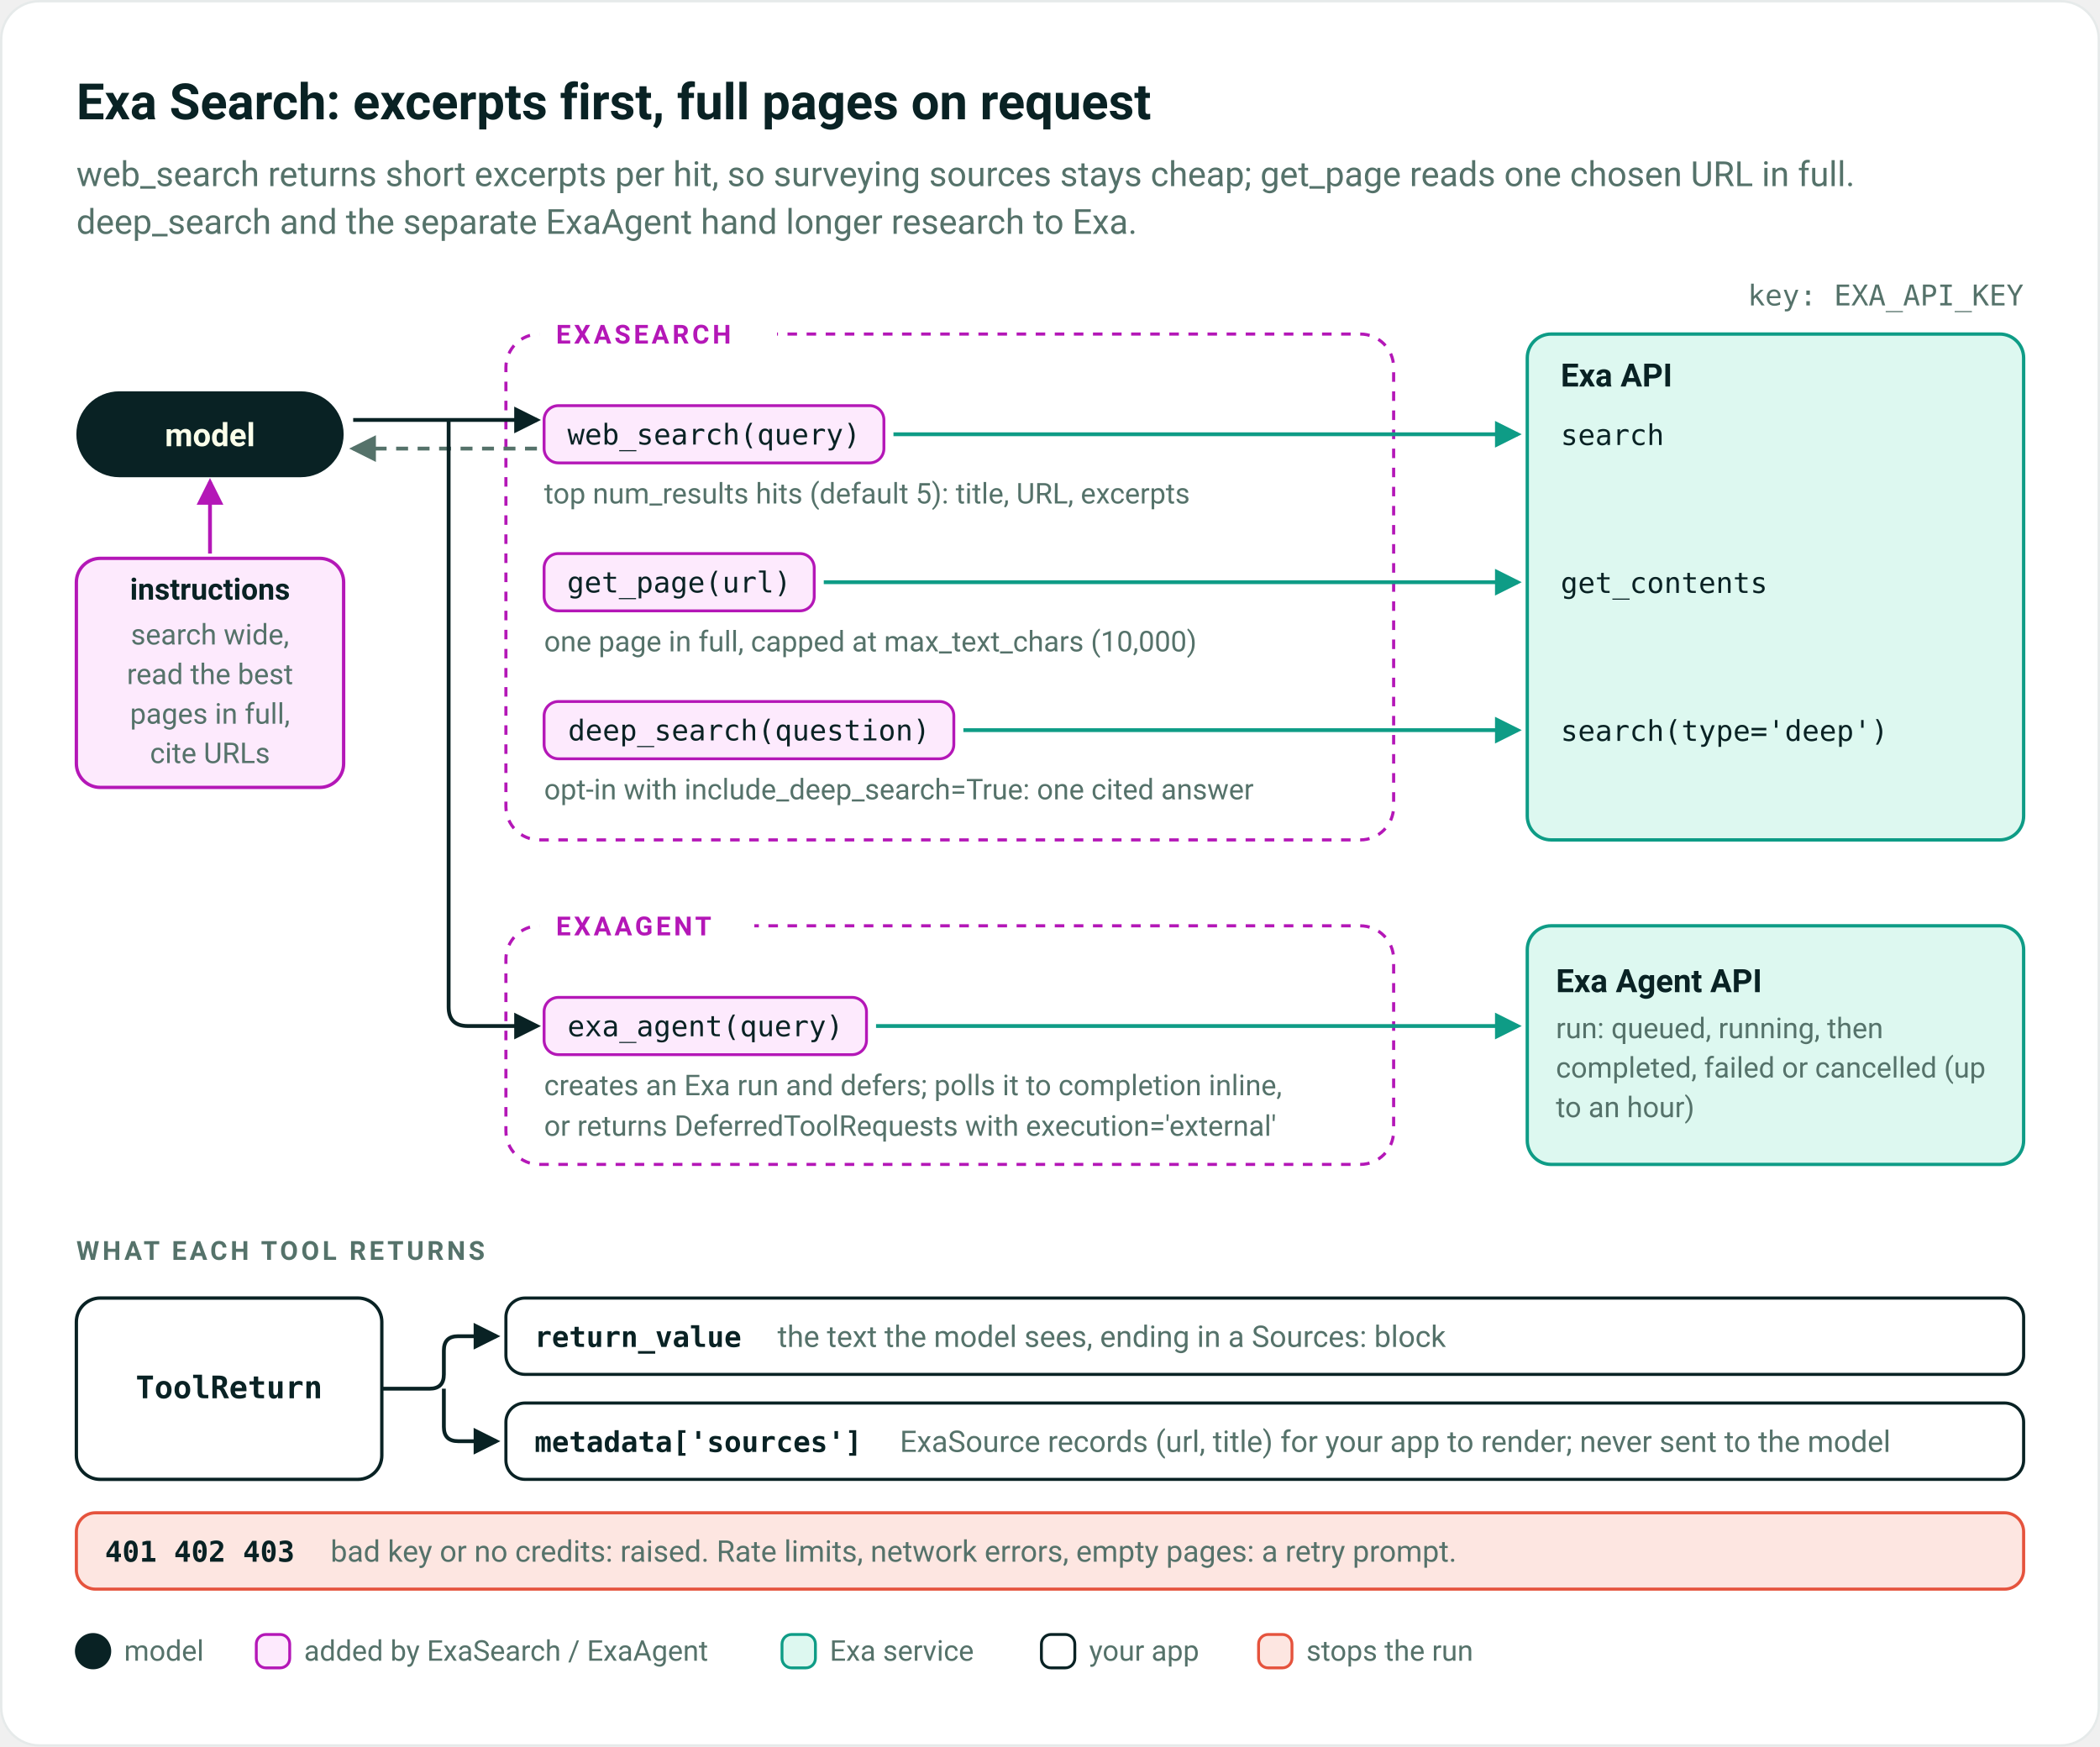
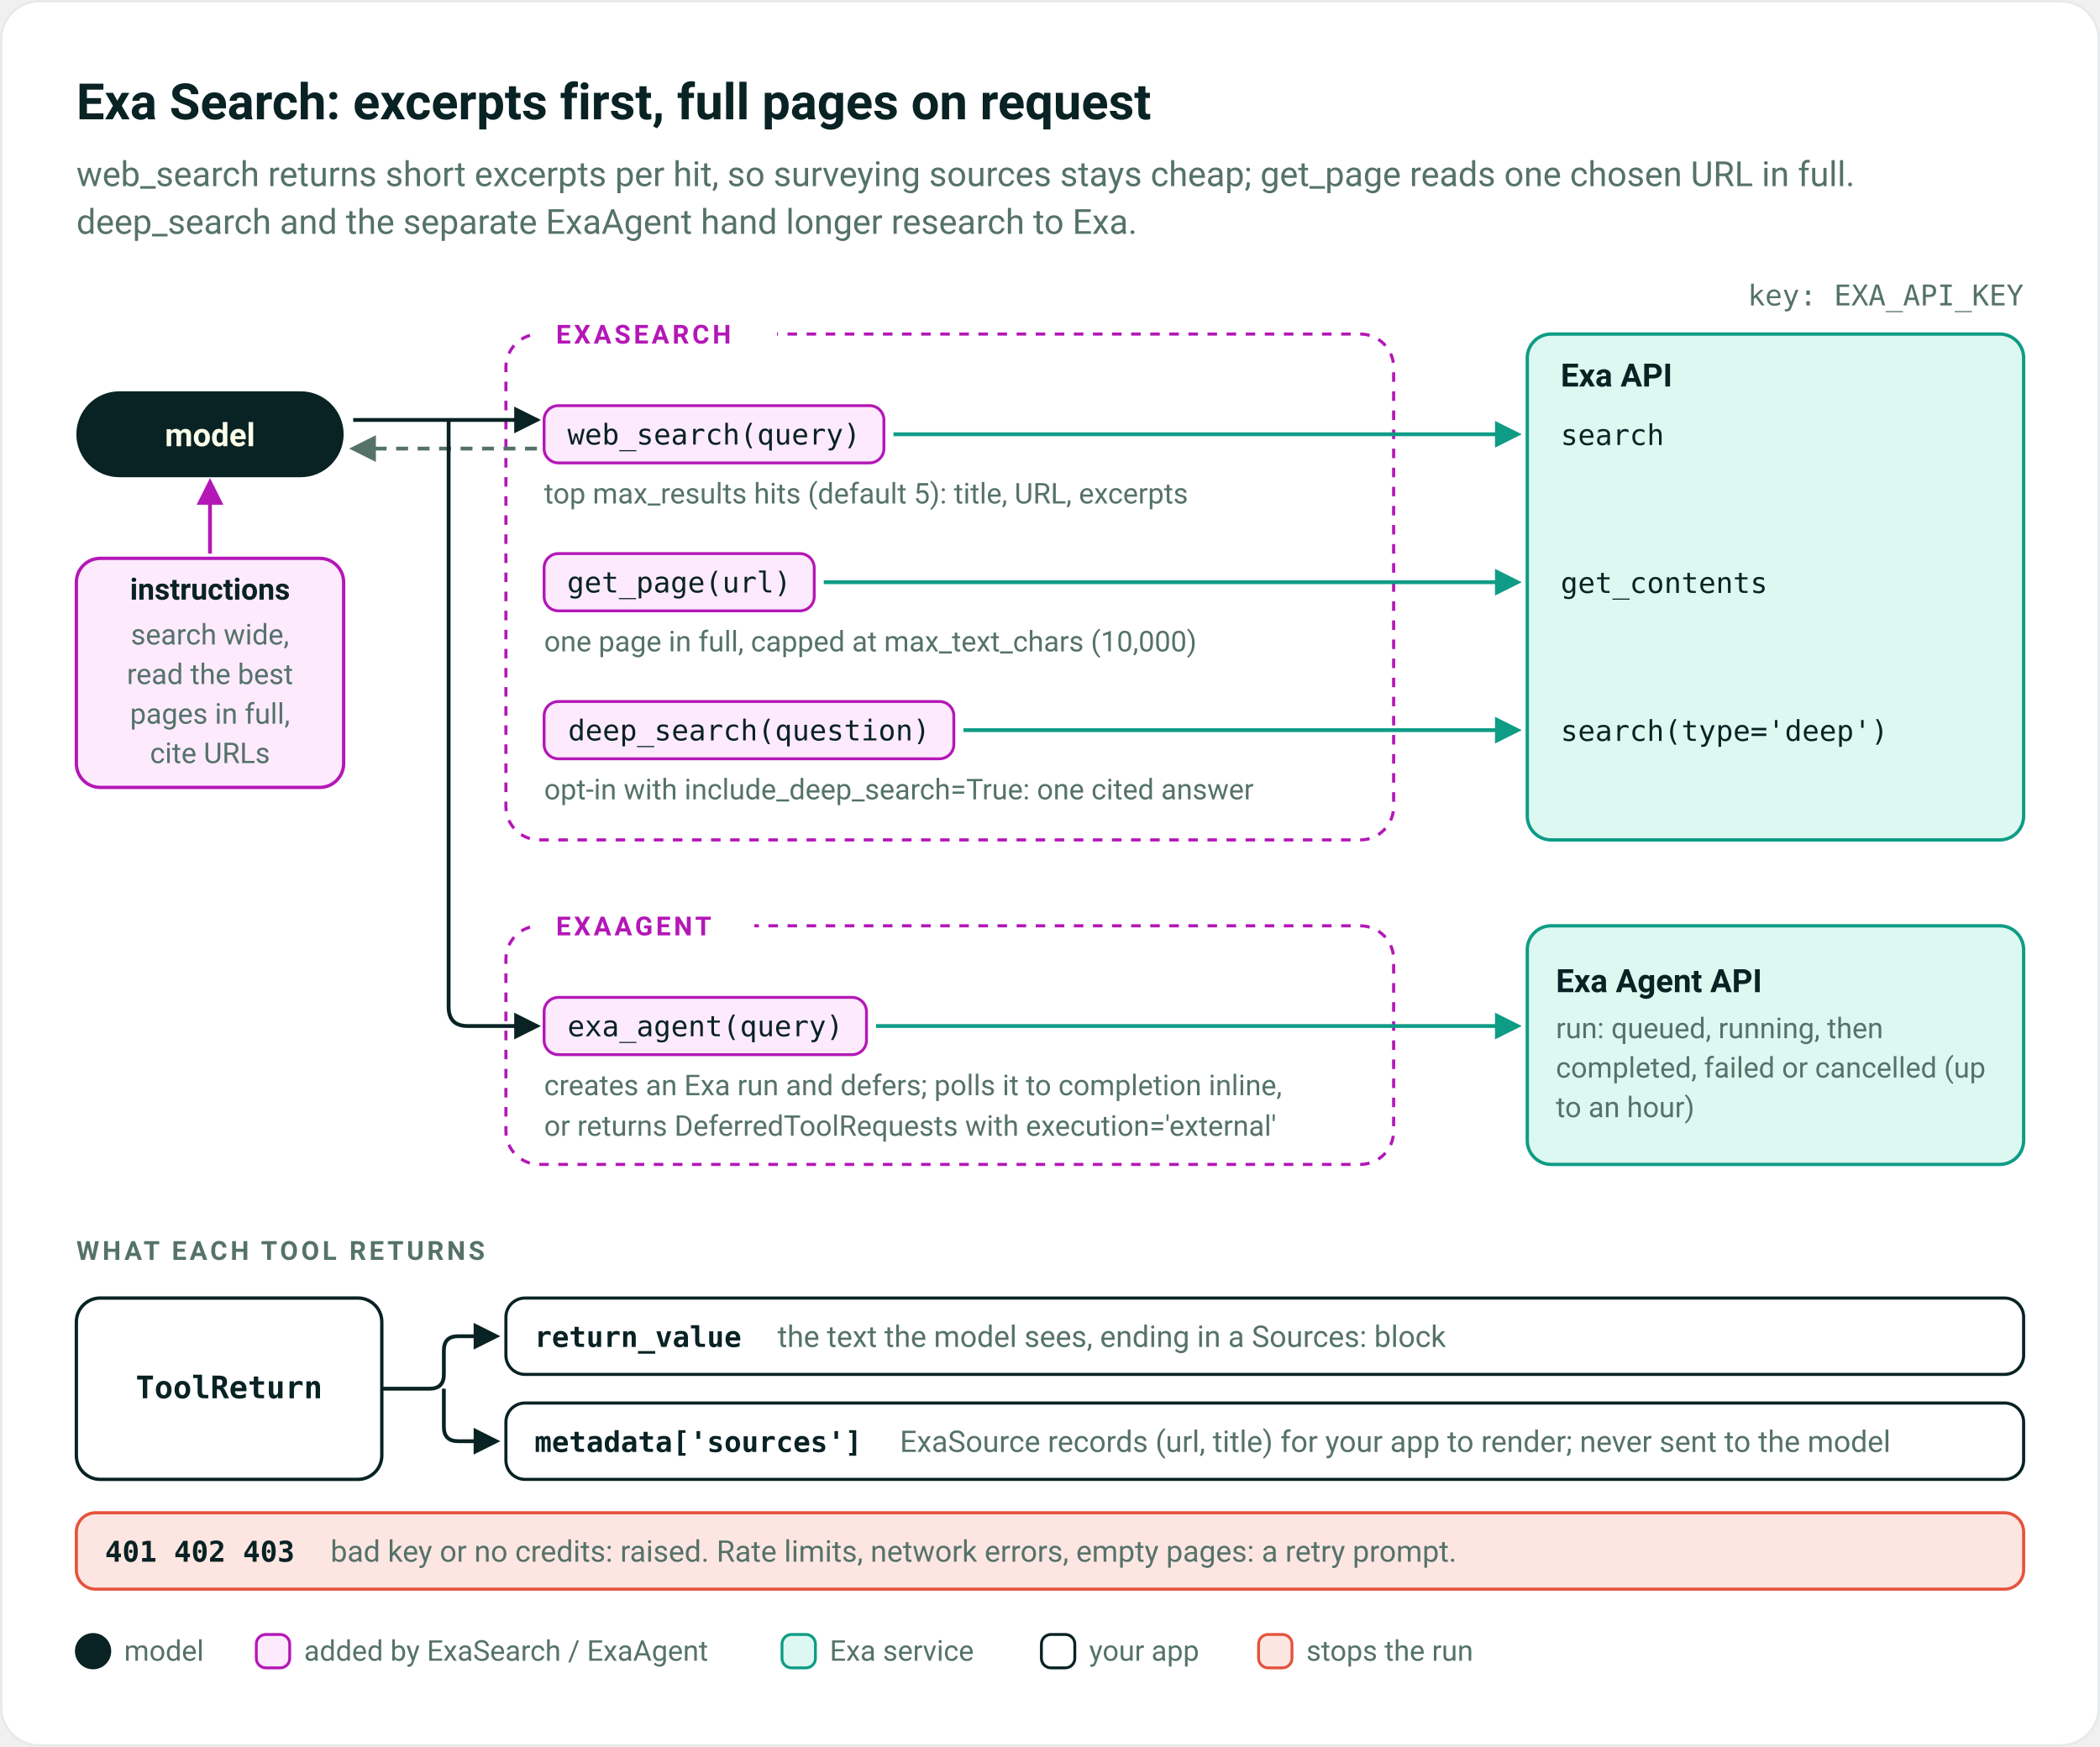
<svg xmlns="http://www.w3.org/2000/svg" width="880" height="732" viewBox="0 0 880 732" role="img" aria-labelledby="t d">
  <defs>
    <marker id="ai" viewBox="0 0 10 10" refX="8.5" refY="5" markerWidth="7" markerHeight="7" orient="auto-start-reverse">
      <path d="M0 0L10 5L0 10z" fill="#092224" />
    </marker>
    <marker id="am" viewBox="0 0 10 10" refX="8.5" refY="5" markerWidth="7" markerHeight="7" orient="auto-start-reverse">
      <path d="M0 0L10 5L0 10z" fill="#55726A" />
    </marker>
    <marker id="al" viewBox="0 0 10 10" refX="8.5" refY="5" markerWidth="7" markerHeight="7" orient="auto-start-reverse">
      <path d="M0 0L10 5L0 10z" fill="#B417B7" />
    </marker>
    <marker id="al2" viewBox="0 0 10 10" refX="8.5" refY="5" markerWidth="7" markerHeight="7" orient="auto-start-reverse">
      <path d="M0 0L10 5L0 10z" fill="#E520E9" />
    </marker>
    <marker id="ap" viewBox="0 0 10 10" refX="8.5" refY="5" markerWidth="7" markerHeight="7" orient="auto-start-reverse">
      <path d="M0 0L10 5L0 10z" fill="#7B57E8" />
    </marker>
    <marker id="aa" viewBox="0 0 10 10" refX="8.5" refY="5" markerWidth="7" markerHeight="7" orient="auto-start-reverse">
      <path d="M0 0L10 5L0 10z" fill="#0E9C86" />
    </marker>
    <marker id="ac" viewBox="0 0 10 10" refX="8.5" refY="5" markerWidth="7" markerHeight="7" orient="auto-start-reverse">
      <path d="M0 0L10 5L0 10z" fill="#E5533D" />
    </marker>
    <marker id="af" viewBox="0 0 10 10" refX="8.5" refY="5" markerWidth="7" markerHeight="7" orient="auto-start-reverse">
      <path d="M0 0L10 5L0 10z" fill="#8FA8A3" />
    </marker>
    <marker id="ao" viewBox="0 0 10 10" refX="8.5" refY="5" markerWidth="7" markerHeight="7" orient="auto-start-reverse">
      <path d="M0 0L10 5L0 10z" fill="#97998B" />
    </marker>
  </defs>
  <rect x="0.5" y="0.5" width="879" height="731" rx="16" fill="#FFFFFF" stroke="#E6EAEA" />
  <text x="32" y="50" font-size="21" fill="#092224" text-anchor="start" font-weight="700" font-family="ui-sans-serif, system-ui, -apple-system, 'Segoe UI', Roboto, Helvetica, Arial, sans-serif">Exa Search: excerpts first, full pages on request</text>
  <text x="32" y="78" font-size="14.5" fill="#55726A" text-anchor="start" font-weight="400" font-family="ui-sans-serif, system-ui, -apple-system, 'Segoe UI', Roboto, Helvetica, Arial, sans-serif">web_search returns short excerpts per hit, so surveying sources stays cheap; get_page reads one chosen URL in full.</text>
  <text x="32" y="98" font-size="14.5" fill="#55726A" text-anchor="start" font-weight="400" font-family="ui-sans-serif, system-ui, -apple-system, 'Segoe UI', Roboto, Helvetica, Arial, sans-serif">deep_search and the separate ExaAgent hand longer research to Exa.</text>
  <rect x="212" y="140" width="372" height="212" rx="14" fill="none" stroke="#B417B7" stroke-width="1.3" stroke-dasharray="4 4" />
  <rect x="226" y="132" width="99.6" height="16" rx="4" fill="#FFFFFF" />
  <text letter-spacing="1.3" x="233" y="144" font-size="11" fill="#B417B7" text-anchor="start" font-weight="700" font-family="ui-sans-serif, system-ui, -apple-system, 'Segoe UI', Roboto, Helvetica, Arial, sans-serif">EXASEARCH</text>
  <rect x="228" y="170" width="142.4" height="24" rx="6" fill="#FDEAFD" stroke="#B417B7" stroke-width="1.2" />
  <text x="299.2" y="186.3" font-size="12" fill="#092224" text-anchor="middle" font-weight="500" font-family="ui-monospace, 'SF Mono', Menlo, Consolas, monospace">web_search(query)</text>
-   <text x="228" y="211" font-size="12" fill="#55726A" text-anchor="start" font-weight="400" font-family="ui-sans-serif, system-ui, -apple-system, 'Segoe UI', Roboto, Helvetica, Arial, sans-serif">top num_results hits (default 5): title, URL, excerpts</text>
+   <text x="228" y="211" font-size="12" fill="#55726A" text-anchor="start" font-weight="400" font-family="ui-sans-serif, system-ui, -apple-system, 'Segoe UI', Roboto, Helvetica, Arial, sans-serif">top max_results hits (default 5): title, URL, excerpts</text>
  <rect x="228" y="232" width="113.2" height="24" rx="6" fill="#FDEAFD" stroke="#B417B7" stroke-width="1.2" />
  <text x="284.6" y="248.3" font-size="12" fill="#092224" text-anchor="middle" font-weight="500" font-family="ui-monospace, 'SF Mono', Menlo, Consolas, monospace">get_page(url)</text>
  <text x="228" y="273" font-size="12" fill="#55726A" text-anchor="start" font-weight="400" font-family="ui-sans-serif, system-ui, -apple-system, 'Segoe UI', Roboto, Helvetica, Arial, sans-serif">one page in full, capped at max_text_chars (10,000)</text>
  <rect x="228" y="294" width="171.7" height="24" rx="6" fill="#FDEAFD" stroke="#B417B7" stroke-width="1.2" />
  <text x="313.9" y="310.3" font-size="12" fill="#092224" text-anchor="middle" font-weight="500" font-family="ui-monospace, 'SF Mono', Menlo, Consolas, monospace">deep_search(question)</text>
  <text x="228" y="335" font-size="12" fill="#55726A" text-anchor="start" font-weight="400" font-family="ui-sans-serif, system-ui, -apple-system, 'Segoe UI', Roboto, Helvetica, Arial, sans-serif">opt-in with include_deep_search=True: one cited answer</text>
  <rect x="212" y="388" width="372" height="100" rx="14" fill="none" stroke="#B417B7" stroke-width="1.3" stroke-dasharray="4 4" />
  <rect x="226" y="380" width="90.1" height="16" rx="4" fill="#FFFFFF" />
  <text letter-spacing="1.3" x="233" y="392" font-size="11" fill="#B417B7" text-anchor="start" font-weight="700" font-family="ui-sans-serif, system-ui, -apple-system, 'Segoe UI', Roboto, Helvetica, Arial, sans-serif">EXAAGENT</text>
  <rect x="228" y="418" width="135.1" height="24" rx="6" fill="#FDEAFD" stroke="#B417B7" stroke-width="1.2" />
  <text x="295.6" y="434.3" font-size="12" fill="#092224" text-anchor="middle" font-weight="500" font-family="ui-monospace, 'SF Mono', Menlo, Consolas, monospace">exa_agent(query)</text>
  <text x="228" y="459" font-size="12" fill="#55726A" text-anchor="start" font-weight="400" font-family="ui-sans-serif, system-ui, -apple-system, 'Segoe UI', Roboto, Helvetica, Arial, sans-serif">creates an Exa run and defers; polls it to completion inline,</text>
  <text x="228" y="476" font-size="12" fill="#55726A" text-anchor="start" font-weight="400" font-family="ui-sans-serif, system-ui, -apple-system, 'Segoe UI', Roboto, Helvetica, Arial, sans-serif">or returns DeferredToolRequests with execution='external'</text>
  <rect x="32" y="164" width="112" height="36" rx="18" fill="#092224" />
  <text x="88" y="187" font-size="13.5" fill="#FBFFEA" text-anchor="middle" font-weight="700" font-family="ui-sans-serif, system-ui, -apple-system, 'Segoe UI', Roboto, Helvetica, Arial, sans-serif">model</text>
  <rect x="32" y="234" width="112" height="96" rx="10" fill="#FDEAFD" stroke="#B417B7" stroke-width="1.4" />
  <text x="88" y="251.3" font-size="12.5" fill="#092224" text-anchor="middle" font-weight="600" font-family="ui-sans-serif, system-ui, -apple-system, 'Segoe UI', Roboto, Helvetica, Arial, sans-serif">instructions</text>
  <text x="88" y="270.1" font-size="12" fill="#55726A" text-anchor="middle" font-weight="400" font-family="ui-sans-serif, system-ui, -apple-system, 'Segoe UI', Roboto, Helvetica, Arial, sans-serif">search wide,</text>
  <text x="88" y="286.7" font-size="12" fill="#55726A" text-anchor="middle" font-weight="400" font-family="ui-sans-serif, system-ui, -apple-system, 'Segoe UI', Roboto, Helvetica, Arial, sans-serif">read the best</text>
  <text x="88" y="303.3" font-size="12" fill="#55726A" text-anchor="middle" font-weight="400" font-family="ui-sans-serif, system-ui, -apple-system, 'Segoe UI', Roboto, Helvetica, Arial, sans-serif">pages in full,</text>
  <text x="88" y="319.8" font-size="12" fill="#55726A" text-anchor="middle" font-weight="400" font-family="ui-sans-serif, system-ui, -apple-system, 'Segoe UI', Roboto, Helvetica, Arial, sans-serif">cite URLs</text>
  <line x1="88" y1="232" x2="88" y2="202" stroke="#B417B7" stroke-width="1.6" marker-end="url(#al)" />
  <line x1="148" y1="176" x2="225" y2="176" stroke="#092224" stroke-width="1.6" marker-end="url(#ai)" />
  <line x1="225" y1="188" x2="148" y2="188" stroke="#55726A" stroke-width="1.6" stroke-dasharray="5 4" marker-end="url(#am)" />
  <path d="M 188 176 L 188 422 Q 188 430 196 430 L 225 430" stroke="#092224" stroke-width="1.6" fill="none" marker-end="url(#ai)" />
  <rect x="640" y="140" width="208" height="212" rx="10" fill="#DDF8F0" stroke="#0E9C86" stroke-width="1.4" />
  <text x="654" y="162" font-size="13.5" fill="#092224" text-anchor="start" font-weight="600" font-family="ui-sans-serif, system-ui, -apple-system, 'Segoe UI', Roboto, Helvetica, Arial, sans-serif">Exa API</text>
  <text x="654" y="186.5" font-size="12" fill="#092224" text-anchor="start" font-weight="400" font-family="ui-monospace, 'SF Mono', Menlo, Consolas, monospace">search</text>
  <text x="654" y="248.5" font-size="12" fill="#092224" text-anchor="start" font-weight="400" font-family="ui-monospace, 'SF Mono', Menlo, Consolas, monospace">get_contents</text>
  <text x="654" y="310.5" font-size="12" fill="#092224" text-anchor="start" font-weight="400" font-family="ui-monospace, 'SF Mono', Menlo, Consolas, monospace">search(type='deep')</text>
  <text x="848" y="128" font-size="12" fill="#55726A" text-anchor="end" font-weight="400" font-family="ui-monospace, 'SF Mono', Menlo, Consolas, monospace">key: EXA_API_KEY</text>
  <line x1="374.4" y1="182" x2="636" y2="182" stroke="#0E9C86" stroke-width="1.6" marker-end="url(#aa)" />
  <line x1="345.2" y1="244" x2="636" y2="244" stroke="#0E9C86" stroke-width="1.6" marker-end="url(#aa)" />
  <line x1="403.7" y1="306" x2="636" y2="306" stroke="#0E9C86" stroke-width="1.6" marker-end="url(#aa)" />
  <rect x="640" y="388" width="208" height="100" rx="10" fill="#DDF8F0" stroke="#0E9C86" stroke-width="1.4" />
  <text x="652" y="415.8" font-size="13.5" fill="#092224" text-anchor="start" font-weight="600" font-family="ui-sans-serif, system-ui, -apple-system, 'Segoe UI', Roboto, Helvetica, Arial, sans-serif">Exa Agent API</text>
  <text x="652" y="435.1" font-size="12" fill="#55726A" text-anchor="start" font-weight="400" font-family="ui-sans-serif, system-ui, -apple-system, 'Segoe UI', Roboto, Helvetica, Arial, sans-serif">run: queued, running, then</text>
  <text x="652" y="451.6" font-size="12" fill="#55726A" text-anchor="start" font-weight="400" font-family="ui-sans-serif, system-ui, -apple-system, 'Segoe UI', Roboto, Helvetica, Arial, sans-serif">completed, failed or cancelled (up</text>
  <text x="652" y="468.2" font-size="12" fill="#55726A" text-anchor="start" font-weight="400" font-family="ui-sans-serif, system-ui, -apple-system, 'Segoe UI', Roboto, Helvetica, Arial, sans-serif">to an hour)</text>
  <line x1="367.1" y1="430" x2="636" y2="430" stroke="#0E9C86" stroke-width="1.6" marker-end="url(#aa)" />
  <text letter-spacing="1.3" x="32" y="528" font-size="11" fill="#55726A" text-anchor="start" font-weight="700" font-family="ui-sans-serif, system-ui, -apple-system, 'Segoe UI', Roboto, Helvetica, Arial, sans-serif">WHAT EACH TOOL RETURNS</text>
  <rect x="32" y="544" width="128" height="76" rx="10" fill="#FFFFFF" stroke="#092224" stroke-width="1.4" />
  <text x="96" y="586" font-size="13" fill="#092224" text-anchor="middle" font-weight="600" font-family="ui-monospace, 'SF Mono', Menlo, Consolas, monospace">ToolReturn</text>
  <rect x="212" y="544" width="636" height="32" rx="8" fill="#FFFFFF" stroke="#092224" stroke-width="1.3" />
  <text x="224" y="564.5" font-size="12" fill="#092224" text-anchor="start" font-weight="600" font-family="ui-monospace, 'SF Mono', Menlo, Consolas, monospace">return_value</text>
  <text x="325.8" y="564.5" font-size="12.5" fill="#55726A" text-anchor="start" font-weight="400" font-family="ui-sans-serif, system-ui, -apple-system, 'Segoe UI', Roboto, Helvetica, Arial, sans-serif">the text the model sees, ending in a Sources: block</text>
  <rect x="212" y="588" width="636" height="32" rx="8" fill="#FFFFFF" stroke="#092224" stroke-width="1.3" />
  <text x="224" y="608.5" font-size="12" fill="#092224" text-anchor="start" font-weight="600" font-family="ui-monospace, 'SF Mono', Menlo, Consolas, monospace">metadata['sources']</text>
  <text x="377.1" y="608.5" font-size="12.5" fill="#55726A" text-anchor="start" font-weight="400" font-family="ui-sans-serif, system-ui, -apple-system, 'Segoe UI', Roboto, Helvetica, Arial, sans-serif">ExaSource records (url, title) for your app to render; never sent to the model</text>
  <path d="M 160 582 L 180 582 Q 186 582 186 576 L 186 566 Q 186 560 192 560 L 208 560" stroke="#092224" stroke-width="1.6" fill="none" marker-end="url(#ai)" />
  <path d="M 186 582 L 186 598 Q 186 604 192 604 L 208 604" stroke="#092224" stroke-width="1.6" fill="none" marker-end="url(#ai)" />
  <rect x="32" y="634" width="816" height="32" rx="8" fill="#FDE6E1" stroke="#E5533D" stroke-width="1.3" />
  <text x="44" y="654.5" font-size="12" fill="#092224" text-anchor="start" font-weight="600" font-family="ui-monospace, 'SF Mono', Menlo, Consolas, monospace">401 402 403</text>
  <text x="138.5" y="654.5" font-size="12.5" fill="#55726A" text-anchor="start" font-weight="400" font-family="ui-sans-serif, system-ui, -apple-system, 'Segoe UI', Roboto, Helvetica, Arial, sans-serif">bad key or no credits: raised. Rate limits, network errors, empty pages: a retry prompt.</text>
  <rect x="32" y="685" width="14" height="14" rx="7" fill="#092224" stroke="#092224" stroke-width="1.2" />
  <text x="52" y="696" font-size="12" fill="#55726A" text-anchor="start" font-weight="400" font-family="ui-sans-serif, system-ui, -apple-system, 'Segoe UI', Roboto, Helvetica, Arial, sans-serif">model</text>
  <rect x="107.4" y="685" width="14" height="14" rx="4" fill="#FDEAFD" stroke="#B417B7" stroke-width="1.2" />
  <text x="127.4" y="696" font-size="12" fill="#55726A" text-anchor="start" font-weight="400" font-family="ui-sans-serif, system-ui, -apple-system, 'Segoe UI', Roboto, Helvetica, Arial, sans-serif">added by ExaSearch / ExaAgent</text>
  <rect x="327.7" y="685" width="14" height="14" rx="4" fill="#DDF8F0" stroke="#0E9C86" stroke-width="1.2" />
  <text x="347.7" y="696" font-size="12" fill="#55726A" text-anchor="start" font-weight="400" font-family="ui-sans-serif, system-ui, -apple-system, 'Segoe UI', Roboto, Helvetica, Arial, sans-serif">Exa service</text>
  <rect x="436.4" y="685" width="14" height="14" rx="4" fill="#FFFFFF" stroke="#092224" stroke-width="1.2" />
  <text x="456.4" y="696" font-size="12" fill="#55726A" text-anchor="start" font-weight="400" font-family="ui-sans-serif, system-ui, -apple-system, 'Segoe UI', Roboto, Helvetica, Arial, sans-serif">your app</text>
  <rect x="527.4" y="685" width="14" height="14" rx="4" fill="#FDE6E1" stroke="#E5533D" stroke-width="1.2" />
  <text x="547.4" y="696" font-size="12" fill="#55726A" text-anchor="start" font-weight="400" font-family="ui-sans-serif, system-ui, -apple-system, 'Segoe UI', Roboto, Helvetica, Arial, sans-serif">stops the run</text>
</svg>
